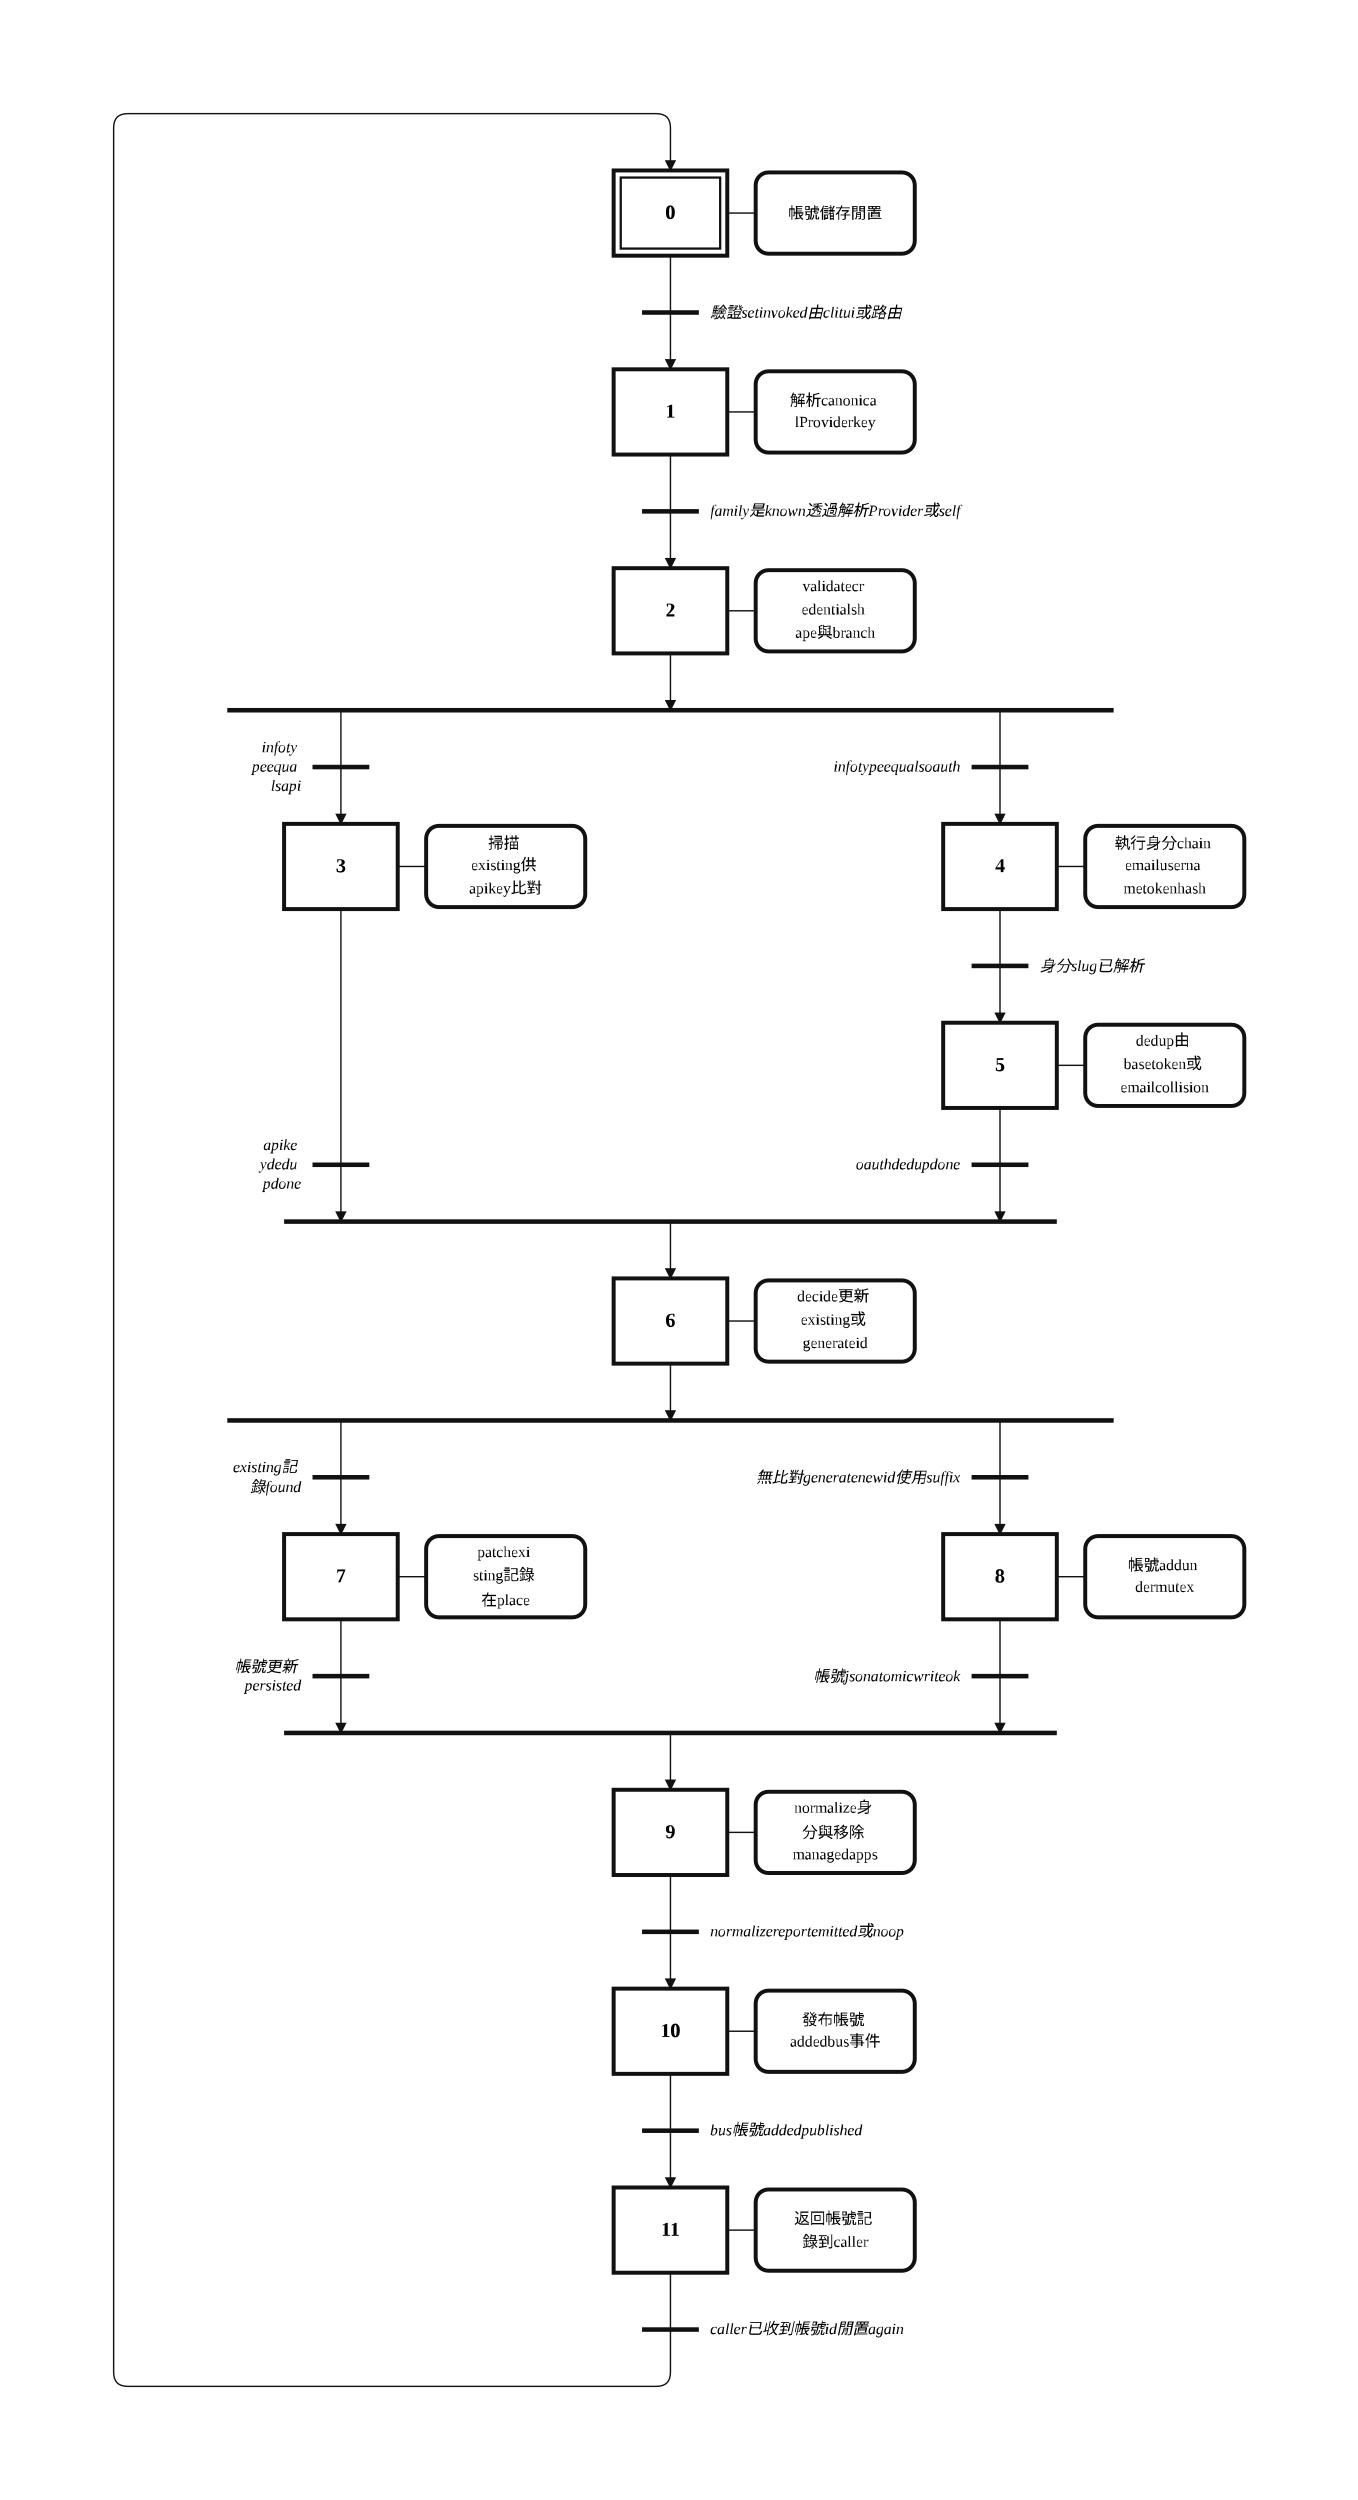
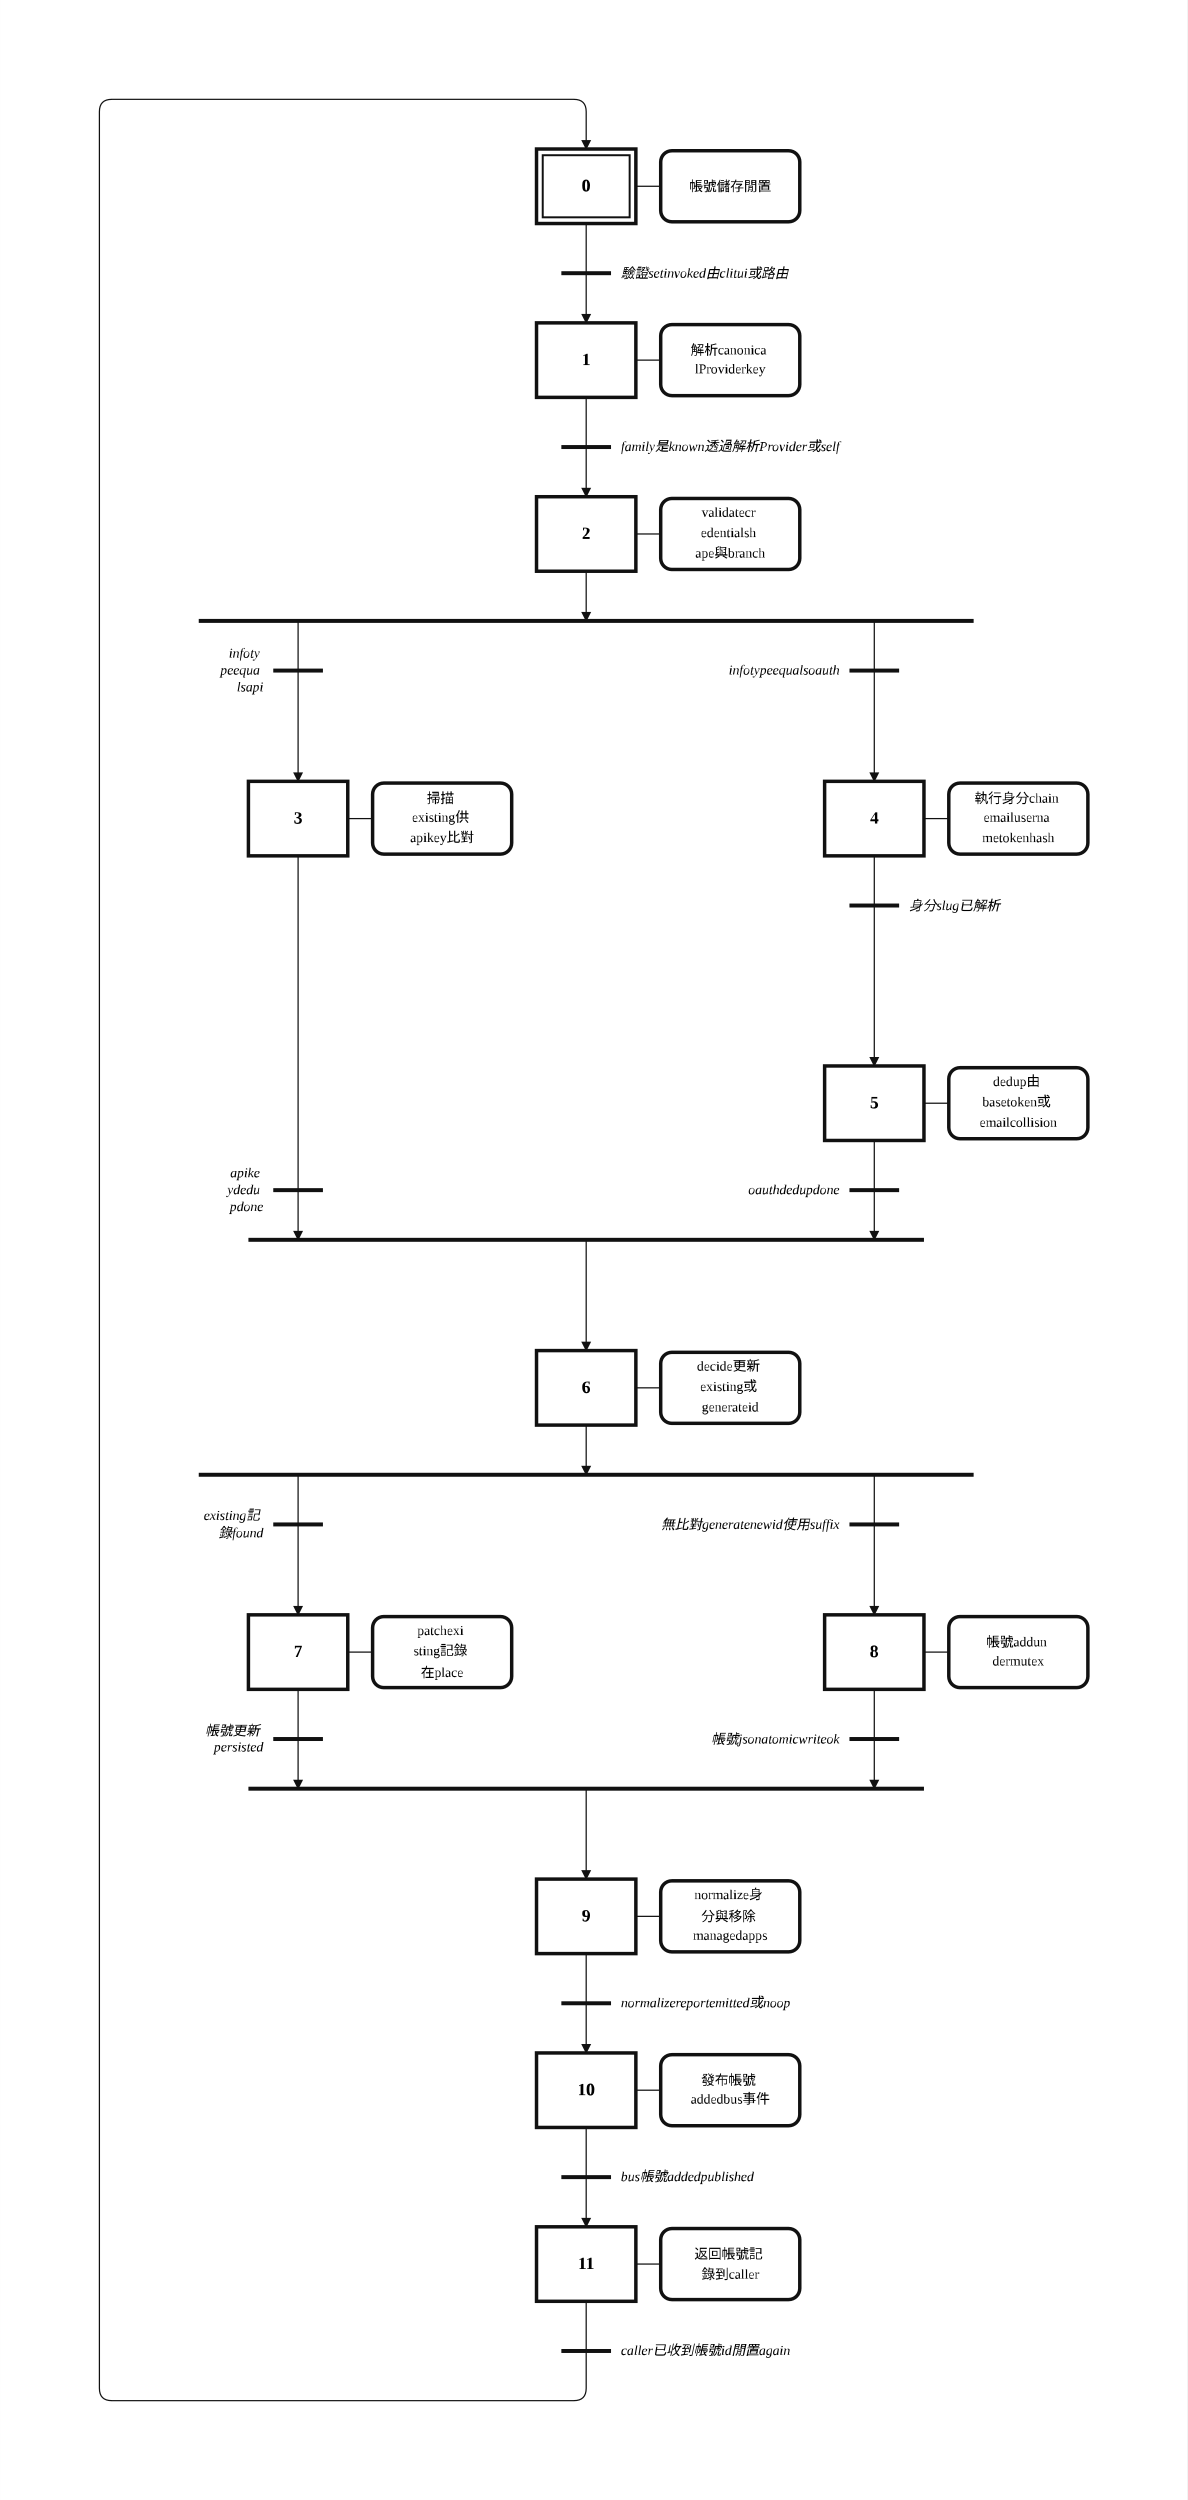
- <svg xmlns="http://www.w3.org/2000/svg" width="956" height="1760" viewBox="-2.00 -2.00 47.80 88.00" role="img">
+ <svg xmlns="http://www.w3.org/2000/svg" width="956" height="2013" viewBox="-2.00 -2.00 47.80 100.66" role="img">
  <style>
.step{fill:#fff;stroke:#111;stroke-width:.14}.step-inner{fill:none;stroke:#111;stroke-width:.08}
.action{fill:#fff;stroke:#111;stroke-width:.14}.gate{stroke:#111;stroke-width:.16}
.edge{fill:none;stroke:#111;stroke-width:.05;stroke-linecap:round;stroke-linejoin:round}.edge-arrow{marker-end:url(#arrow)}
.flyover-mask{stroke:#fff;stroke-width:.12;stroke-linecap:round}
.flyover{fill:none;stroke:#111;stroke-width:.05;stroke-linecap:round}
.junction{fill:#111;stroke:#111;stroke-width:0}.branch-junction{fill:#fff;stroke:#111;stroke-width:.08}
.assoc{stroke:#111;stroke-width:.05}.label{font:bold .7px 'Times New Roman', 'BiauKai', 'DFKai-SB', serif;text-anchor:middle;dominant-baseline:middle}
.action-label{font:.55px 'Times New Roman', 'BiauKai', 'DFKai-SB', serif;text-anchor:middle;dominant-baseline:middle}.gate-label{font:italic .55px 'Times New Roman', 'BiauKai', 'DFKai-SB', serif;text-anchor:start;dominant-baseline:middle}.gate-label-left{font:italic .55px 'Times New Roman', 'BiauKai', 'DFKai-SB', serif;text-anchor:end;dominant-baseline:middle}
</style>
  <defs>
    <marker id="arrow" markerWidth="0.4" markerHeight="0.4" refX="0.36" refY="0.2" orient="auto" markerUnits="userSpaceOnUse">
      <path d="M 0 0 L 0.4 0.2 L 0 0.4 z" fill="#111" />
    </marker>
  </defs>
-   <rect x="-2.00" y="-2.00" width="47.80" height="88.00" fill="white" />
+   <rect x="-2.00" y="-2.00" width="47.80" height="100.66" fill="white" />
  <path class="edge" d="M 21.60 7.00 L 21.60 9.00" />
  <path class="edge edge-arrow" d="M 21.60 9.00 L 21.60 11.00" />
  <path class="edge" d="M 21.60 14.00 L 21.60 16.00" />
  <path class="edge edge-arrow" d="M 21.60 16.00 L 21.60 18.00" />
  <path class="edge edge-arrow" d="M 21.60 21.00 L 21.60 23.00" />
-   <path class="edge edge-arrow" d="M 10.00 23.00 L 10.00 27.00" />
-   <path class="edge edge-arrow" d="M 33.20 23.00 L 33.20 27.00" />
-   <path class="edge edge-arrow" d="M 10.00 30.00 L 10.00 41.00" />
-   <path class="edge edge-arrow" d="M 21.60 41.00 L 21.60 43.00" />
-   <path class="edge" d="M 33.20 30.00 L 33.20 32.00" />
-   <path class="edge edge-arrow" d="M 33.20 32.00 L 33.20 34.00" />
-   <path class="edge edge-arrow" d="M 33.20 37.00 L 33.20 41.00" />
-   <path class="edge edge-arrow" d="M 21.60 46.00 L 21.60 48.00" />
-   <path class="edge edge-arrow" d="M 10.00 48.00 L 10.00 52.00" />
-   <path class="edge edge-arrow" d="M 33.20 48.00 L 33.20 52.00" />
-   <path class="edge edge-arrow" d="M 10.00 55.00 L 10.00 59.00" />
-   <path class="edge edge-arrow" d="M 21.60 59.00 L 21.60 61.00" />
-   <path class="edge edge-arrow" d="M 33.20 55.00 L 33.20 59.00" />
-   <path class="edge" d="M 21.60 64.00 L 21.60 66.00" />
-   <path class="edge edge-arrow" d="M 21.60 66.00 L 21.60 68.00" />
-   <path class="edge" d="M 21.60 71.00 L 21.60 73.00" />
-   <path class="edge edge-arrow" d="M 21.60 73.00 L 21.60 75.00" />
-   <path class="edge" d="M 21.60 78.00 L 21.60 80.00" />
-   <path class="edge edge-arrow" d="M 21.60 80.00 L 21.60 81.50 Q 21.60 82.00 21.10 82.00 L 2.50 82.00 Q 2.00 82.00 2.00 81.50 L 2.00 2.50 Q 2.00 2.00 2.50 2.00 L 21.10 2.00 Q 21.60 2.00 21.60 2.50 L 21.60 4.00" />
+   <path class="edge edge-arrow" d="M 10.00 23.00 L 10.00 29.46" />
+   <path class="edge edge-arrow" d="M 33.20 23.00 L 33.20 29.46" />
+   <path class="edge edge-arrow" d="M 10.00 32.46 L 10.00 47.92" />
+   <path class="edge edge-arrow" d="M 21.60 47.92 L 21.60 52.38" />
+   <path class="edge" d="M 33.20 32.46 L 33.20 34.46" />
+   <path class="edge edge-arrow" d="M 33.20 34.46 L 33.20 40.92" />
+   <path class="edge edge-arrow" d="M 33.20 43.92 L 33.20 47.92" />
+   <path class="edge edge-arrow" d="M 21.60 55.38 L 21.60 57.38" />
+   <path class="edge edge-arrow" d="M 10.00 57.38 L 10.00 63.02" />
+   <path class="edge edge-arrow" d="M 33.20 57.38 L 33.20 63.02" />
+   <path class="edge edge-arrow" d="M 10.00 66.02 L 10.00 70.02" />
+   <path class="edge edge-arrow" d="M 21.60 70.02 L 21.60 73.66" />
+   <path class="edge edge-arrow" d="M 33.20 66.02 L 33.20 70.02" />
+   <path class="edge" d="M 21.60 76.66 L 21.60 78.66" />
+   <path class="edge edge-arrow" d="M 21.60 78.66 L 21.60 80.66" />
+   <path class="edge" d="M 21.60 83.66 L 21.60 85.66" />
+   <path class="edge edge-arrow" d="M 21.60 85.66 L 21.60 87.66" />
+   <path class="edge" d="M 21.60 90.66 L 21.60 92.66" />
+   <path class="edge edge-arrow" d="M 21.60 92.66 L 21.60 94.16 Q 21.60 94.66 21.10 94.66 L 2.50 94.66 Q 2.00 94.66 2.00 94.16 L 2.00 2.50 Q 2.00 2.00 2.50 2.00 L 21.10 2.00 Q 21.60 2.00 21.60 2.50 L 21.60 4.00" />
  <rect class="step" x="19.60" y="4.00" width="4.00" height="3.00" />
  <rect class="step-inner" x="19.85" y="4.25" width="3.50" height="2.50" />
  <text class="label" x="21.60" y="5.50">0</text>
  <rect class="step" x="19.60" y="11.00" width="4.00" height="3.00" />
  <text class="label" x="21.60" y="12.50">1</text>
  <rect class="step" x="19.60" y="18.00" width="4.00" height="3.00" />
  <text class="label" x="21.60" y="19.50">2</text>
-   <rect class="step" x="8.00" y="27.00" width="4.00" height="3.00" />
-   <text class="label" x="10.00" y="28.50">3</text>
-   <rect class="step" x="31.20" y="27.00" width="4.00" height="3.00" />
-   <text class="label" x="33.20" y="28.50">4</text>
-   <rect class="step" x="31.20" y="34.00" width="4.00" height="3.00" />
-   <text class="label" x="33.20" y="35.50">5</text>
-   <rect class="step" x="19.60" y="43.00" width="4.00" height="3.00" />
-   <text class="label" x="21.60" y="44.50">6</text>
-   <rect class="step" x="8.00" y="52.00" width="4.00" height="3.00" />
-   <text class="label" x="10.00" y="53.50">7</text>
-   <rect class="step" x="31.20" y="52.00" width="4.00" height="3.00" />
-   <text class="label" x="33.20" y="53.50">8</text>
-   <rect class="step" x="19.60" y="61.00" width="4.00" height="3.00" />
-   <text class="label" x="21.60" y="62.50">9</text>
-   <rect class="step" x="19.60" y="68.00" width="4.00" height="3.00" />
-   <text class="label" x="21.60" y="69.50">10</text>
-   <rect class="step" x="19.60" y="75.00" width="4.00" height="3.00" />
-   <text class="label" x="21.60" y="76.50">11</text>
+   <rect class="step" x="8.00" y="29.46" width="4.00" height="3.00" />
+   <text class="label" x="10.00" y="30.96">3</text>
+   <rect class="step" x="31.20" y="29.46" width="4.00" height="3.00" />
+   <text class="label" x="33.20" y="30.96">4</text>
+   <rect class="step" x="31.20" y="40.92" width="4.00" height="3.00" />
+   <text class="label" x="33.20" y="42.42">5</text>
+   <rect class="step" x="19.60" y="52.38" width="4.00" height="3.00" />
+   <text class="label" x="21.60" y="53.88">6</text>
+   <rect class="step" x="8.00" y="63.02" width="4.00" height="3.00" />
+   <text class="label" x="10.00" y="64.52">7</text>
+   <rect class="step" x="31.20" y="63.02" width="4.00" height="3.00" />
+   <text class="label" x="33.20" y="64.52">8</text>
+   <rect class="step" x="19.60" y="73.66" width="4.00" height="3.00" />
+   <text class="label" x="21.60" y="75.16">9</text>
+   <rect class="step" x="19.60" y="80.66" width="4.00" height="3.00" />
+   <text class="label" x="21.60" y="82.16">10</text>
+   <rect class="step" x="19.60" y="87.66" width="4.00" height="3.00" />
+   <text class="label" x="21.60" y="89.16">11</text>
  <line class="assoc" x1="23.60" y1="5.50" x2="24.60" y2="5.50" />
  <rect class="action" x="24.60" y="4.07" width="5.60" height="2.86" rx="0.45" ry="0.45" />
  <text class="action-label" x="27.40" y="5.50">
    <tspan x="27.40" dy="0">帳號儲存閒置</tspan>
  </text>
  <line class="assoc" x1="23.60" y1="12.50" x2="24.60" y2="12.50" />
  <rect class="action" x="24.60" y="11.07" width="5.60" height="2.86" rx="0.45" ry="0.45" />
  <text class="action-label" x="27.40" y="12.09">
    <tspan x="27.40" dy="0">解析canonica</tspan>
    <tspan x="27.40" dy="0.82">lProviderkey</tspan>
  </text>
  <line class="assoc" x1="23.60" y1="19.50" x2="24.60" y2="19.50" />
  <rect class="action" x="24.60" y="18.07" width="5.60" height="2.86" rx="0.45" ry="0.45" />
  <text class="action-label" x="27.40" y="18.68">
    <tspan x="27.40" dy="0">validatecr</tspan>
    <tspan x="27.40" dy="0.82">edentialsh</tspan>
    <tspan x="27.40" dy="0.82">ape與branch</tspan>
  </text>
-   <line class="assoc" x1="12.00" y1="28.50" x2="13.00" y2="28.50" />
-   <rect class="action" x="13.00" y="27.07" width="5.60" height="2.86" rx="0.45" ry="0.45" />
-   <text class="action-label" x="15.80" y="27.68">
+   <line class="assoc" x1="12.00" y1="30.96" x2="13.00" y2="30.96" />
+   <rect class="action" x="13.00" y="29.53" width="5.60" height="2.86" rx="0.45" ry="0.45" />
+   <text class="action-label" x="15.80" y="30.14">
    <tspan x="15.80" dy="0">掃描</tspan>
    <tspan x="15.80" dy="0.82">existing供</tspan>
    <tspan x="15.80" dy="0.82">apikey比對</tspan>
  </text>
-   <line class="assoc" x1="35.20" y1="28.50" x2="36.20" y2="28.50" />
-   <rect class="action" x="36.20" y="27.07" width="5.60" height="2.86" rx="0.45" ry="0.45" />
-   <text class="action-label" x="39.00" y="27.68">
+   <line class="assoc" x1="35.20" y1="30.96" x2="36.20" y2="30.96" />
+   <rect class="action" x="36.20" y="29.53" width="5.60" height="2.86" rx="0.45" ry="0.45" />
+   <text class="action-label" x="39.00" y="30.14">
    <tspan x="39.00" dy="0">執行身分chain</tspan>
    <tspan x="39.00" dy="0.82">emailuserna</tspan>
    <tspan x="39.00" dy="0.82">metokenhash</tspan>
  </text>
-   <line class="assoc" x1="35.20" y1="35.50" x2="36.20" y2="35.50" />
-   <rect class="action" x="36.20" y="34.07" width="5.60" height="2.86" rx="0.45" ry="0.45" />
-   <text class="action-label" x="39.00" y="34.68">
+   <line class="assoc" x1="35.20" y1="42.42" x2="36.20" y2="42.42" />
+   <rect class="action" x="36.20" y="40.99" width="5.60" height="2.86" rx="0.45" ry="0.45" />
+   <text class="action-label" x="39.00" y="41.60">
    <tspan x="39.00" dy="0">dedup由</tspan>
    <tspan x="39.00" dy="0.82">basetoken或</tspan>
    <tspan x="39.00" dy="0.82">emailcollision</tspan>
  </text>
-   <line class="assoc" x1="23.60" y1="44.50" x2="24.60" y2="44.50" />
-   <rect class="action" x="24.60" y="43.07" width="5.60" height="2.86" rx="0.45" ry="0.45" />
-   <text class="action-label" x="27.40" y="43.68">
+   <line class="assoc" x1="23.60" y1="53.88" x2="24.60" y2="53.88" />
+   <rect class="action" x="24.60" y="52.45" width="5.60" height="2.86" rx="0.45" ry="0.45" />
+   <text class="action-label" x="27.40" y="53.06">
    <tspan x="27.40" dy="0">decide更新</tspan>
    <tspan x="27.40" dy="0.82">existing或</tspan>
    <tspan x="27.40" dy="0.82">generateid</tspan>
  </text>
-   <line class="assoc" x1="12.00" y1="53.50" x2="13.00" y2="53.50" />
-   <rect class="action" x="13.00" y="52.07" width="5.60" height="2.86" rx="0.45" ry="0.45" />
-   <text class="action-label" x="15.80" y="52.68">
+   <line class="assoc" x1="12.00" y1="64.52" x2="13.00" y2="64.52" />
+   <rect class="action" x="13.00" y="63.09" width="5.60" height="2.86" rx="0.45" ry="0.45" />
+   <text class="action-label" x="15.80" y="63.70">
    <tspan x="15.80" dy="0">patchexi</tspan>
    <tspan x="15.80" dy="0.82">sting記錄</tspan>
    <tspan x="15.80" dy="0.82">在place</tspan>
  </text>
-   <line class="assoc" x1="35.20" y1="53.50" x2="36.20" y2="53.50" />
-   <rect class="action" x="36.20" y="52.07" width="5.60" height="2.86" rx="0.45" ry="0.45" />
-   <text class="action-label" x="39.00" y="53.09">
+   <line class="assoc" x1="35.20" y1="64.52" x2="36.20" y2="64.52" />
+   <rect class="action" x="36.20" y="63.09" width="5.60" height="2.86" rx="0.45" ry="0.45" />
+   <text class="action-label" x="39.00" y="64.11">
    <tspan x="39.00" dy="0">帳號addun</tspan>
    <tspan x="39.00" dy="0.82">dermutex</tspan>
  </text>
-   <line class="assoc" x1="23.60" y1="62.50" x2="24.60" y2="62.50" />
-   <rect class="action" x="24.60" y="61.07" width="5.60" height="2.86" rx="0.45" ry="0.45" />
-   <text class="action-label" x="27.40" y="61.68">
+   <line class="assoc" x1="23.60" y1="75.16" x2="24.60" y2="75.16" />
+   <rect class="action" x="24.60" y="73.73" width="5.60" height="2.86" rx="0.45" ry="0.45" />
+   <text class="action-label" x="27.40" y="74.34">
    <tspan x="27.40" dy="0">normalize身</tspan>
    <tspan x="27.40" dy="0.82">分與移除</tspan>
    <tspan x="27.40" dy="0.82">managedapps</tspan>
  </text>
-   <line class="assoc" x1="23.60" y1="69.50" x2="24.60" y2="69.50" />
-   <rect class="action" x="24.60" y="68.07" width="5.60" height="2.86" rx="0.45" ry="0.45" />
-   <text class="action-label" x="27.40" y="69.09">
+   <line class="assoc" x1="23.60" y1="82.16" x2="24.60" y2="82.16" />
+   <rect class="action" x="24.60" y="80.73" width="5.60" height="2.86" rx="0.45" ry="0.45" />
+   <text class="action-label" x="27.40" y="81.75">
    <tspan x="27.40" dy="0">發布帳號</tspan>
    <tspan x="27.40" dy="0.82">addedbus事件</tspan>
  </text>
-   <line class="assoc" x1="23.60" y1="76.50" x2="24.60" y2="76.50" />
-   <rect class="action" x="24.60" y="75.07" width="5.60" height="2.86" rx="0.45" ry="0.45" />
-   <text class="action-label" x="27.40" y="76.09">
+   <line class="assoc" x1="23.60" y1="89.16" x2="24.60" y2="89.16" />
+   <rect class="action" x="24.60" y="87.73" width="5.60" height="2.86" rx="0.45" ry="0.45" />
+   <text class="action-label" x="27.40" y="88.75">
    <tspan x="27.40" dy="0">返回帳號記</tspan>
    <tspan x="27.40" dy="0.82">錄到caller</tspan>
  </text>
  <line class="gate" x1="20.60" y1="9.00" x2="22.60" y2="9.00" />
  <text class="gate-label" x="23.00" y="9.00">
    <tspan x="23.00" dy="0">驗證setinvoked由clitui或路由</tspan>
  </text>
  <line class="gate" x1="20.60" y1="16.00" x2="22.60" y2="16.00" />
  <text class="gate-label" x="23.00" y="16.00">
    <tspan x="23.00" dy="0">family是known透過解析Provider或self</tspan>
  </text>
  <line class="gate" x1="6.00" y1="23.00" x2="37.20" y2="23.00" />
-   <line class="gate" x1="8.00" y1="41.00" x2="35.20" y2="41.00" />
-   <line class="gate" x1="32.20" y1="32.00" x2="34.20" y2="32.00" />
-   <text class="gate-label" x="34.60" y="32.00">
+   <line class="gate" x1="8.00" y1="47.92" x2="35.20" y2="47.92" />
+   <line class="gate" x1="32.20" y1="34.46" x2="34.20" y2="34.46" />
+   <text class="gate-label" x="34.60" y="34.46">
    <tspan x="34.60" dy="0">身分slug已解析</tspan>
  </text>
-   <line class="gate" x1="6.00" y1="48.00" x2="37.20" y2="48.00" />
-   <line class="gate" x1="8.00" y1="59.00" x2="35.20" y2="59.00" />
-   <line class="gate" x1="20.60" y1="66.00" x2="22.60" y2="66.00" />
-   <text class="gate-label" x="23.00" y="66.00">
+   <line class="gate" x1="6.00" y1="57.38" x2="37.20" y2="57.38" />
+   <line class="gate" x1="8.00" y1="70.02" x2="35.20" y2="70.02" />
+   <line class="gate" x1="20.60" y1="78.66" x2="22.60" y2="78.66" />
+   <text class="gate-label" x="23.00" y="78.66">
    <tspan x="23.00" dy="0">normalizereportemitted或noop</tspan>
  </text>
-   <line class="gate" x1="20.60" y1="73.00" x2="22.60" y2="73.00" />
-   <text class="gate-label" x="23.00" y="73.00">
+   <line class="gate" x1="20.60" y1="85.66" x2="22.60" y2="85.66" />
+   <text class="gate-label" x="23.00" y="85.66">
    <tspan x="23.00" dy="0">bus帳號addedpublished</tspan>
  </text>
-   <line class="gate" x1="20.60" y1="80.00" x2="22.60" y2="80.00" />
-   <text class="gate-label" x="23.00" y="80.00">
+   <line class="gate" x1="20.60" y1="92.66" x2="22.60" y2="92.66" />
+   <text class="gate-label" x="23.00" y="92.66">
    <tspan x="23.00" dy="0">caller已收到帳號id閒置again</tspan>
  </text>
  <line class="gate" x1="9.00" y1="25.00" x2="11.00" y2="25.00" />
  <text class="gate-label-left" x="8.60" y="24.32">
    <tspan x="8.60" dy="0">infoty</tspan>
    <tspan x="8.60" dy="0.68">peequa</tspan>
    <tspan x="8.60" dy="0.68">lsapi</tspan>
  </text>
  <line class="gate" x1="32.20" y1="25.00" x2="34.20" y2="25.00" />
  <text class="gate-label-left" x="31.80" y="25.00">
    <tspan x="31.80" dy="0">infotypeequalsoauth</tspan>
  </text>
-   <line class="gate" x1="9.00" y1="39.00" x2="11.00" y2="39.00" />
-   <text class="gate-label-left" x="8.60" y="38.32">
+   <line class="gate" x1="9.00" y1="45.92" x2="11.00" y2="45.92" />
+   <text class="gate-label-left" x="8.60" y="45.24">
    <tspan x="8.60" dy="0">apike</tspan>
    <tspan x="8.60" dy="0.68">ydedu</tspan>
    <tspan x="8.60" dy="0.68">pdone</tspan>
  </text>
-   <line class="gate" x1="32.20" y1="39.00" x2="34.20" y2="39.00" />
-   <text class="gate-label-left" x="31.80" y="39.00">
+   <line class="gate" x1="32.20" y1="45.92" x2="34.20" y2="45.92" />
+   <text class="gate-label-left" x="31.80" y="45.92">
    <tspan x="31.80" dy="0">oauthdedupdone</tspan>
  </text>
-   <line class="gate" x1="9.00" y1="50.00" x2="11.00" y2="50.00" />
-   <text class="gate-label-left" x="8.60" y="49.66">
+   <line class="gate" x1="9.00" y1="59.38" x2="11.00" y2="59.38" />
+   <text class="gate-label-left" x="8.60" y="59.04">
    <tspan x="8.60" dy="0">existing記</tspan>
    <tspan x="8.60" dy="0.68">錄found</tspan>
  </text>
-   <line class="gate" x1="32.20" y1="50.00" x2="34.20" y2="50.00" />
-   <text class="gate-label-left" x="31.80" y="50.00">
+   <line class="gate" x1="32.20" y1="59.38" x2="34.20" y2="59.38" />
+   <text class="gate-label-left" x="31.80" y="59.38">
    <tspan x="31.80" dy="0">無比對generatenewid使用suffix</tspan>
  </text>
-   <line class="gate" x1="9.00" y1="57.00" x2="11.00" y2="57.00" />
-   <text class="gate-label-left" x="8.60" y="56.66">
+   <line class="gate" x1="9.00" y1="68.02" x2="11.00" y2="68.02" />
+   <text class="gate-label-left" x="8.60" y="67.68">
    <tspan x="8.60" dy="0">帳號更新</tspan>
    <tspan x="8.60" dy="0.68">persisted</tspan>
  </text>
-   <line class="gate" x1="32.20" y1="57.00" x2="34.20" y2="57.00" />
-   <text class="gate-label-left" x="31.80" y="57.00">
+   <line class="gate" x1="32.20" y1="68.02" x2="34.20" y2="68.02" />
+   <text class="gate-label-left" x="31.80" y="68.02">
    <tspan x="31.80" dy="0">帳號jsonatomicwriteok</tspan>
  </text>
</svg>
